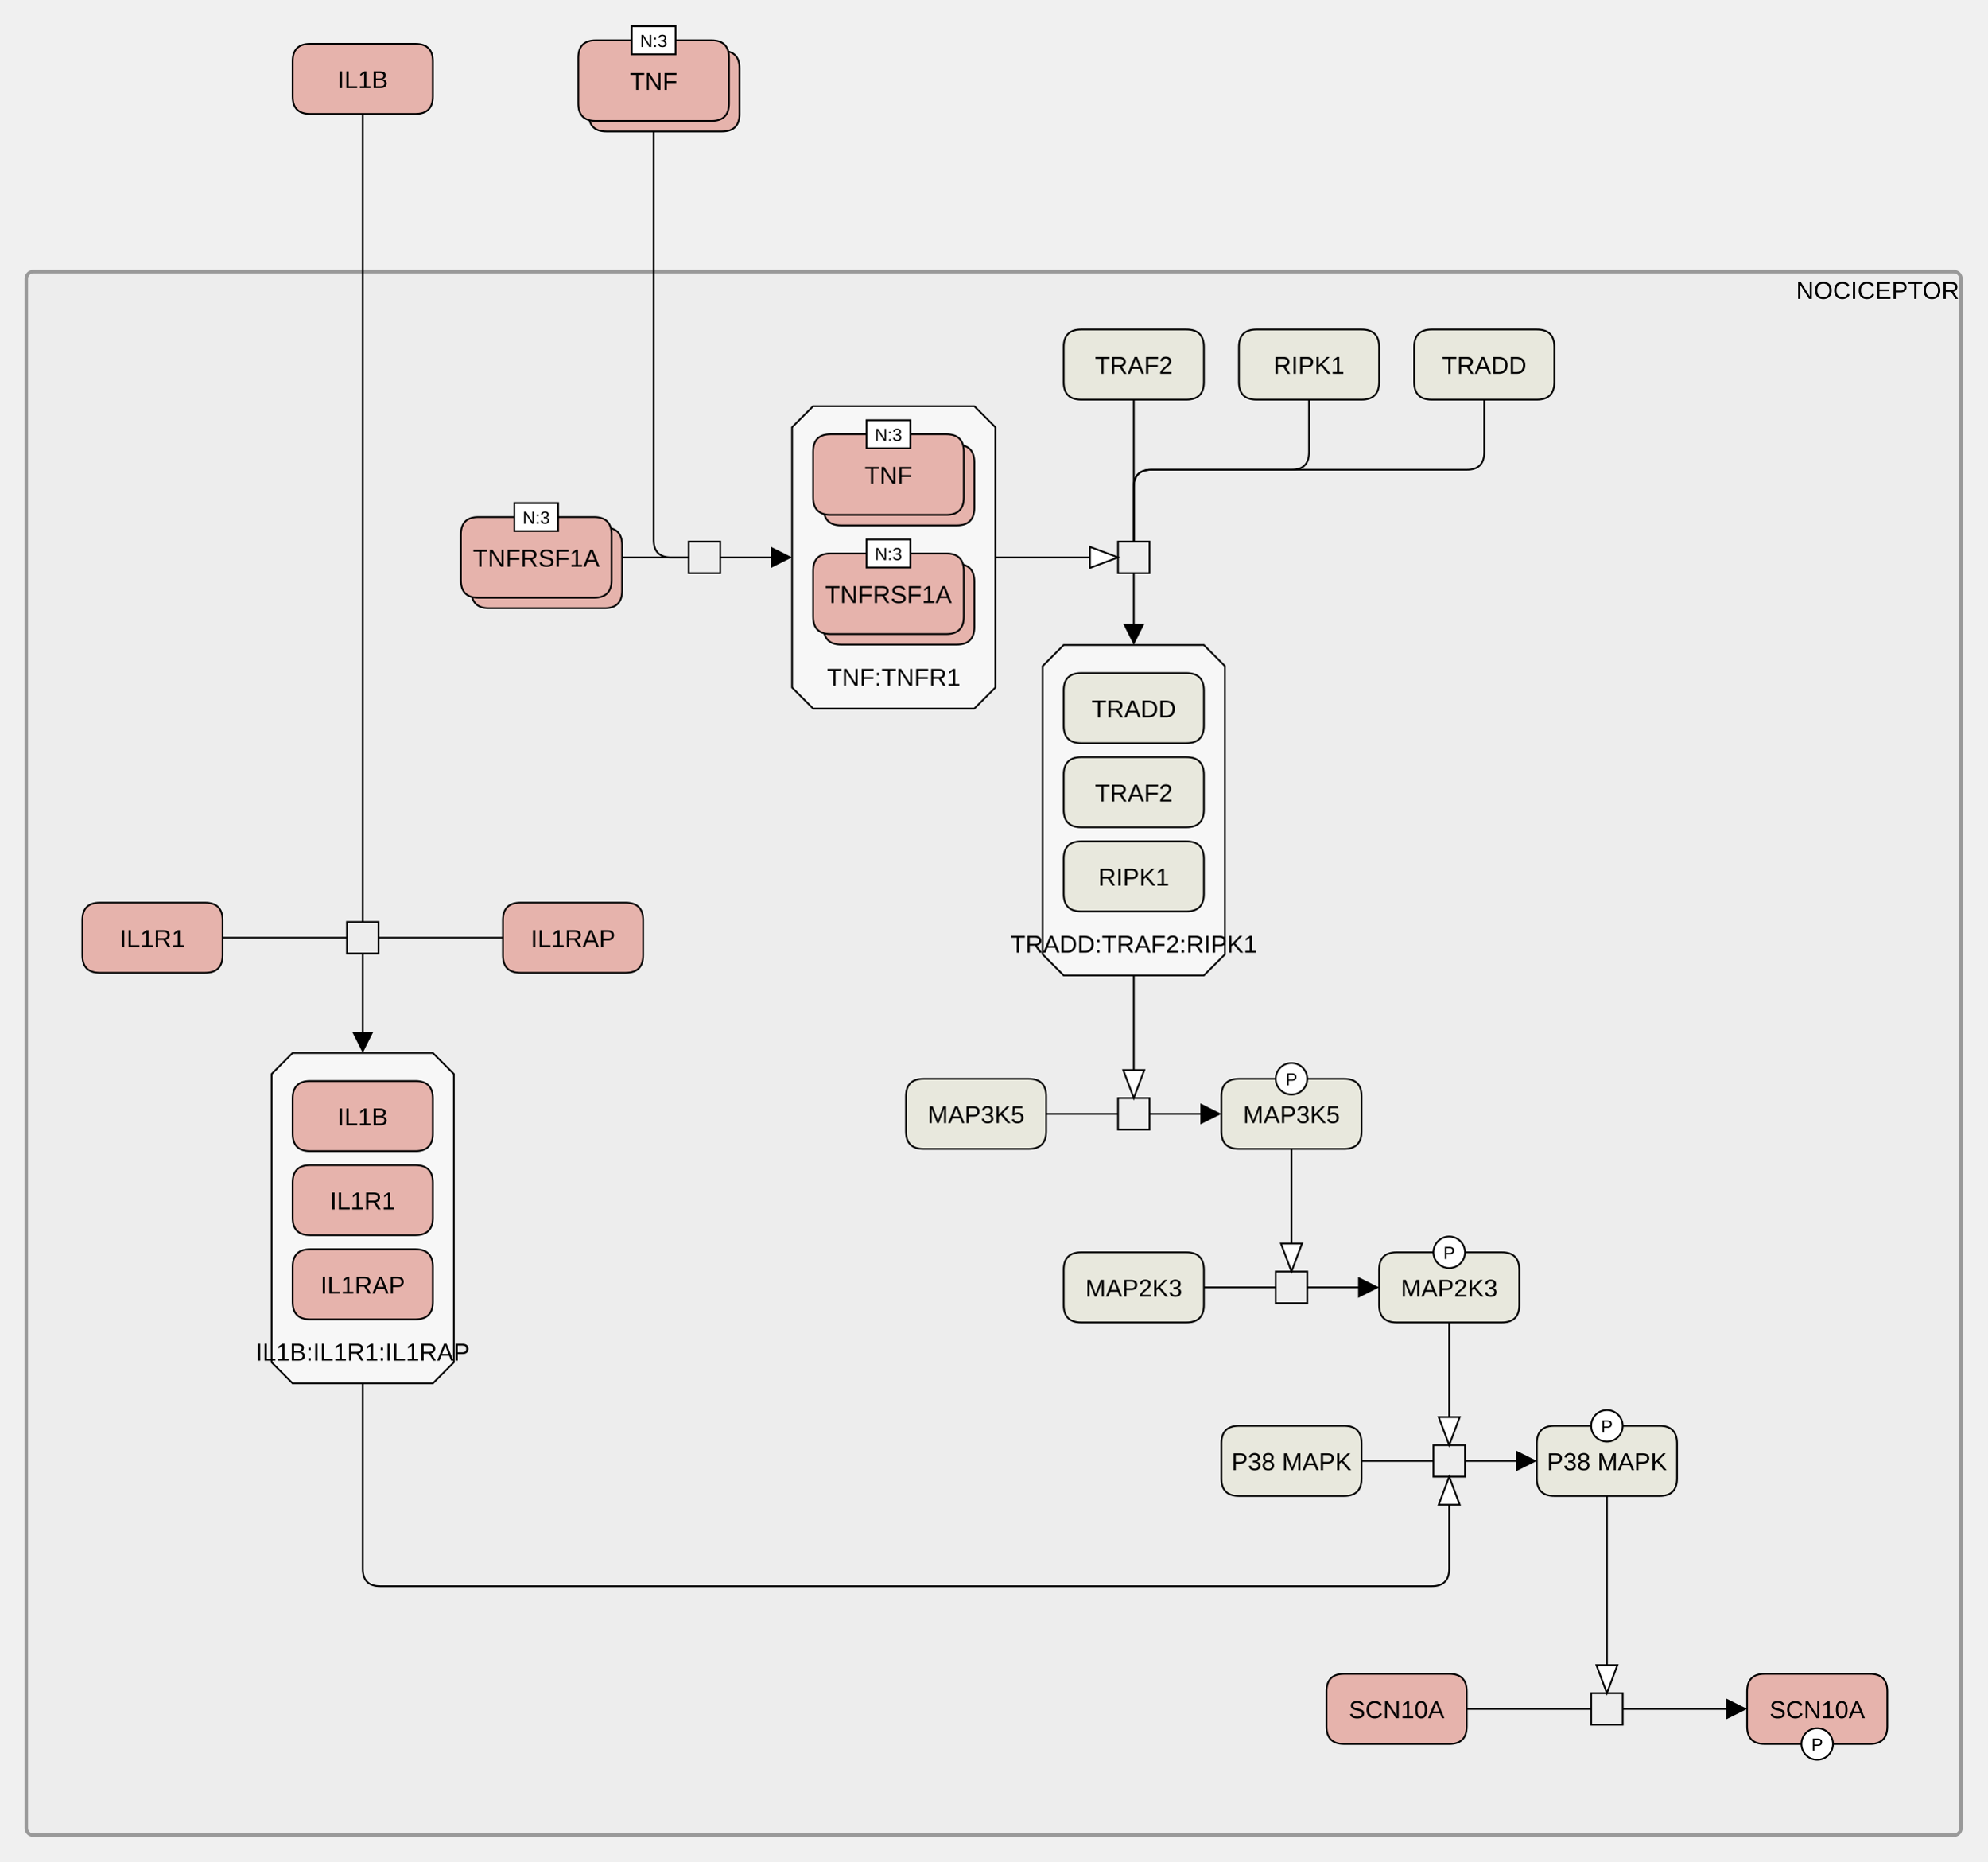
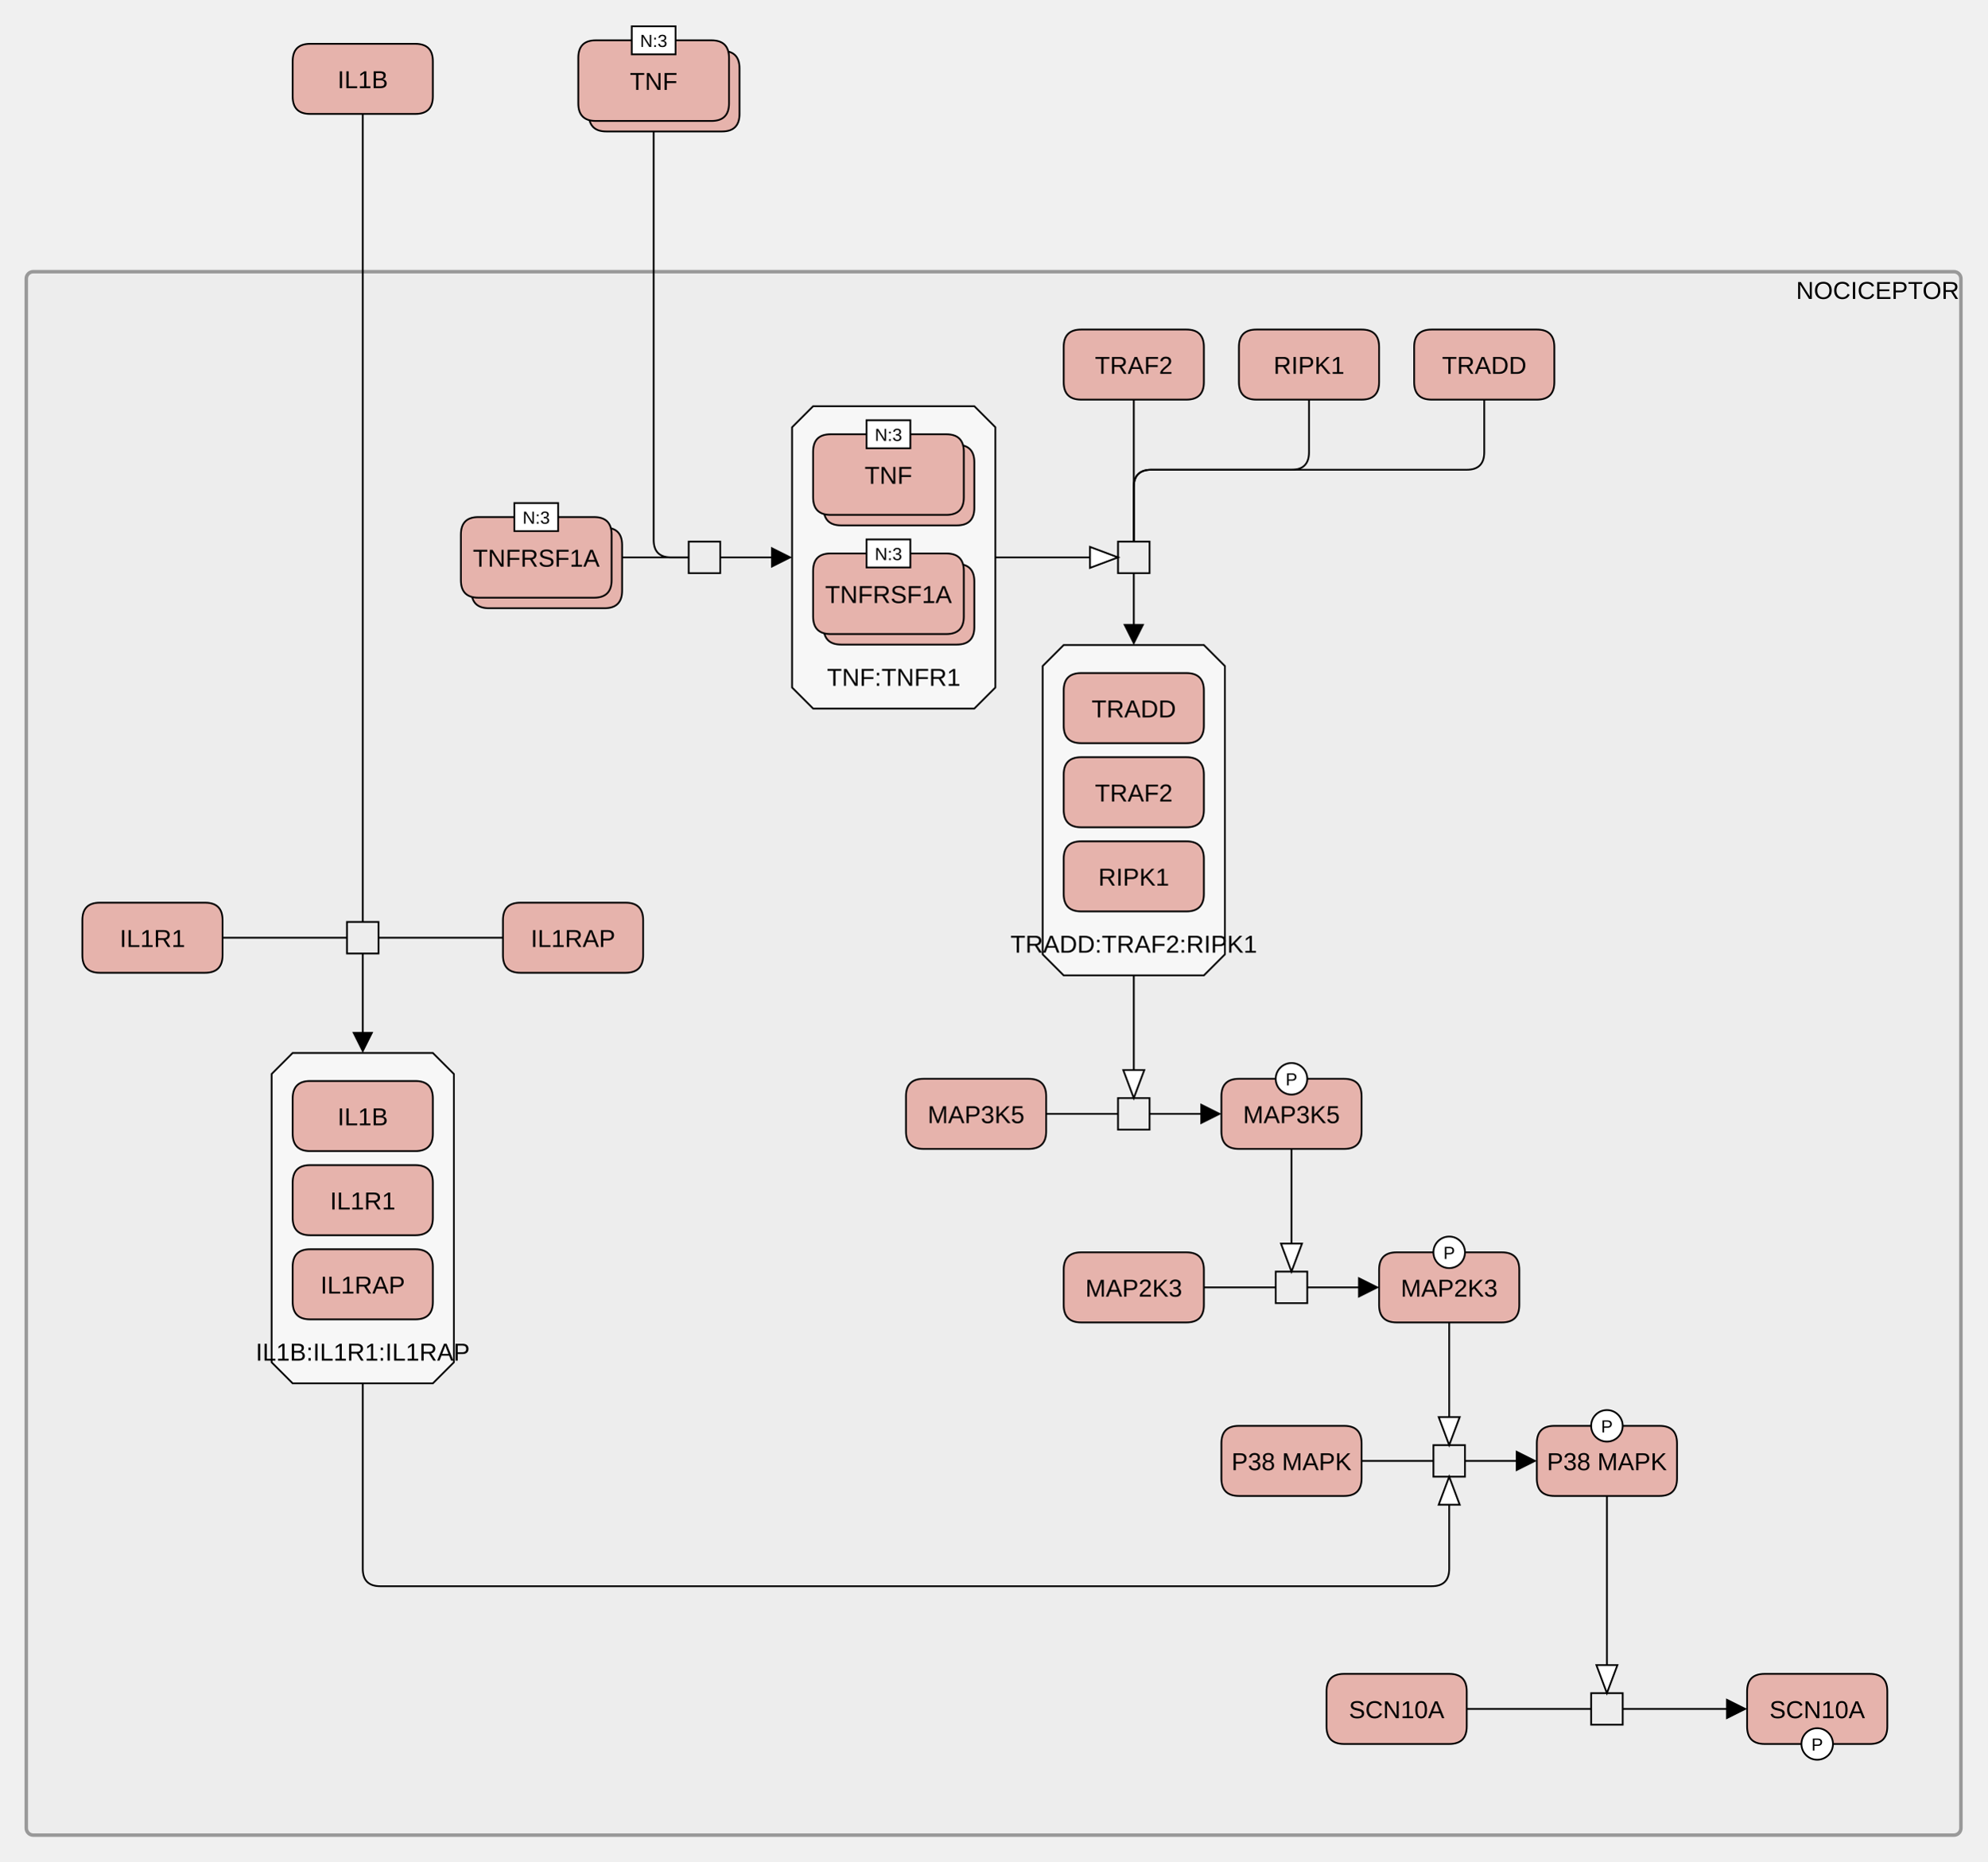
<svg xmlns="http://www.w3.org/2000/svg" width="1134" height="1062" viewBox="0 0 1134 1062" stroke-linecap="butt" stroke-miterlimit="10">
  <g transform="translate(-25,-25)">
    <path d="M40 184 C40 181.791 41.791 180 44 180 L1140 180 C1142.209 180 1144 181.791 1144 184 L1144 1068 C1144 1070.209 1142.209 1072 1140 1072 L44 1072 C41.791 1072 40 1070.209 40 1068 Z" fill="#999999" fill-opacity="0.031" stroke="none" />
    <path d="M40 184 C40 181.791 41.791 180 44 180 L1140 180 C1142.209 180 1144 181.791 1144 184 L1144 1068 C1144 1070.209 1142.209 1072 1140 1072 L44 1072 C41.791 1072 40 1070.209 40 1068 Z" fill="none" stroke="#999999" stroke-width="2" />
    <text x="1096.5" y="195.541" text-anchor="middle" font-family="'Dialog', Arial, Helvetica, sans-serif" font-size="14" fill="#000000" stroke="none" xml:space="preserve">NOCICEPTOR</text>
    <path d="M489 256.75 L581 256.75 L593 268.75 L593 417.25 L581 429.25 L489 429.25 L477 417.25 L477 268.75 Z" fill="#F7F7F7" stroke="none" />
    <path d="M489 256.75 L581 256.75 L593 268.75 L593 417.25 L581 429.25 L489 429.25 L477 417.25 L477 268.75 Z" fill="none" stroke="#000000" />
    <text x="535" y="416.291" text-anchor="middle" font-family="'Dialog', Arial, Helvetica, sans-serif" font-size="14" fill="#000000" stroke="none" xml:space="preserve">TNF:TNFR1</text>
    <path d="M495 288.75 Q495 278.75 505 278.75 L571 278.75 Q581 278.75 581 288.75 L581 314.75 Q581 324.75 571 324.75 L505 324.75 Q495 324.75 495 314.75 Z" fill="#E6B3AC" stroke="none" />
    <path d="M495 288.75 Q495 278.75 505 278.75 L571 278.75 Q581 278.75 581 288.75 L581 314.75 Q581 324.75 571 324.75 L505 324.75 Q495 324.75 495 314.75 Z" fill="none" stroke="#000000" />
    <path d="M489 282.75 Q489 272.75 499 272.75 L565 272.75 Q575 272.75 575 282.75 L575 308.75 Q575 318.75 565 318.75 L499 318.75 Q489 318.75 489 308.75 Z" fill="#E6B3AC" stroke="none" />
    <path d="M489 282.75 Q489 272.75 499 272.75 L565 272.75 Q575 272.75 575 282.75 L575 308.75 Q575 318.75 565 318.75 L499 318.75 Q489 318.75 489 308.75 Z" fill="none" stroke="#000000" />
    <text x="532" y="301.041" text-anchor="middle" font-family="'Dialog', Arial, Helvetica, sans-serif" font-size="14" fill="#000000" stroke="none" xml:space="preserve">TNF</text>
    <path d="M519.5 264.75 L544.5 264.75 L544.5 280.75 L519.5 280.75 Z" fill="#FFFFFF" stroke="none" />
    <path d="M519.5 264.75 L544.5 264.75 L544.5 280.75 L519.5 280.75 Z" fill="none" stroke="#000000" />
    <text x="532" y="276.529" text-anchor="middle" font-family="'Dialog', Arial, Helvetica, sans-serif" font-size="10" fill="#000000" stroke="none" xml:space="preserve">N:3</text>
    <path d="M495 356.75 Q495 346.75 505 346.75 L571 346.75 Q581 346.75 581 356.75 L581 382.75 Q581 392.75 571 392.75 L505 392.75 Q495 392.75 495 382.75 Z" fill="#E6B3AC" stroke="none" />
    <path d="M495 356.75 Q495 346.75 505 346.75 L571 346.75 Q581 346.75 581 356.75 L581 382.75 Q581 392.75 571 392.75 L505 392.75 Q495 392.75 495 382.75 Z" fill="none" stroke="#000000" />
    <path d="M489 350.75 Q489 340.75 499 340.75 L565 340.75 Q575 340.75 575 350.75 L575 376.75 Q575 386.75 565 386.75 L499 386.75 Q489 386.75 489 376.75 Z" fill="#E6B3AC" stroke="none" />
    <path d="M489 350.75 Q489 340.75 499 340.75 L565 340.75 Q575 340.75 575 350.75 L575 376.75 Q575 386.75 565 386.75 L499 386.75 Q489 386.75 489 376.75 Z" fill="none" stroke="#000000" />
    <text x="532" y="369.041" text-anchor="middle" font-family="'Dialog', Arial, Helvetica, sans-serif" font-size="14" fill="#000000" stroke="none" xml:space="preserve">TNFRSF1A</text>
    <path d="M519.5 332.75 L544.5 332.75 L544.5 348.75 L519.5 348.75 Z" fill="#FFFFFF" stroke="none" />
    <path d="M519.5 332.75 L544.5 332.75 L544.5 348.75 L519.5 348.75 Z" fill="none" stroke="#000000" />
    <text x="532" y="344.529" text-anchor="middle" font-family="'Dialog', Arial, Helvetica, sans-serif" font-size="10" fill="#000000" stroke="none" xml:space="preserve">N:3</text>
    <path d="M632 393 L712 393 L724 405 L724 569.5 L712 581.5 L632 581.5 L620 569.5 L620 405 Z" fill="#F7F7F7" stroke="none" />
    <path d="M632 393 L712 393 L724 405 L724 569.5 L712 581.5 L632 581.5 L620 569.5 L620 405 Z" fill="none" stroke="#000000" />
    <text x="672" y="568.541" text-anchor="middle" font-family="'Dialog', Arial, Helvetica, sans-serif" font-size="14" fill="#000000" stroke="none" xml:space="preserve">TRADD:TRAF2:RIPK1</text>
-     <path d="M632 515 Q632 505 642 505 L702 505 Q712 505 712 515 L712 535 Q712 545 702 545 L642 545 Q632 545 632 535 Z" fill="#E8E8DD" stroke="none" />
+     <path d="M632 515 Q632 505 642 505 L702 505 Q712 505 712 515 L712 535 Q712 545 702 545 L642 545 Q632 545 632 535 Z" fill="#E6B3AC" stroke="none" />
    <path d="M632 515 Q632 505 642 505 L702 505 Q712 505 712 515 L712 535 Q712 545 702 545 L642 545 Q632 545 632 535 Z" fill="none" stroke="#000000" />
    <text x="672" y="530.291" text-anchor="middle" font-family="'Dialog', Arial, Helvetica, sans-serif" font-size="14" fill="#000000" stroke="none" xml:space="preserve">RIPK1</text>
-     <path d="M632 467 Q632 457 642 457 L702 457 Q712 457 712 467 L712 487 Q712 497 702 497 L642 497 Q632 497 632 487 Z" fill="#E8E8DD" stroke="none" />
+     <path d="M632 467 Q632 457 642 457 L702 457 Q712 457 712 467 L712 487 Q712 497 702 497 L642 497 Q632 497 632 487 Z" fill="#E6B3AC" stroke="none" />
    <path d="M632 467 Q632 457 642 457 L702 457 Q712 457 712 467 L712 487 Q712 497 702 497 L642 497 Q632 497 632 487 Z" fill="none" stroke="#000000" />
    <text x="672" y="482.291" text-anchor="middle" font-family="'Dialog', Arial, Helvetica, sans-serif" font-size="14" fill="#000000" stroke="none" xml:space="preserve">TRAF2</text>
-     <path d="M632 419 Q632 409 642 409 L702 409 Q712 409 712 419 L712 439 Q712 449 702 449 L642 449 Q632 449 632 439 Z" fill="#E8E8DD" stroke="none" />
+     <path d="M632 419 Q632 409 642 409 L702 409 Q712 409 712 419 L712 439 Q712 449 702 449 L642 449 Q632 449 632 439 Z" fill="#E6B3AC" stroke="none" />
    <path d="M632 419 Q632 409 642 409 L702 409 Q712 409 712 419 L712 439 Q712 449 702 449 L642 449 Q632 449 632 439 Z" fill="none" stroke="#000000" />
    <text x="672" y="434.291" text-anchor="middle" font-family="'Dialog', Arial, Helvetica, sans-serif" font-size="14" fill="#000000" stroke="none" xml:space="preserve">TRADD</text>
    <path d="M294 336 Q294 326 304 326 L370 326 Q380 326 380 336 L380 362 Q380 372 370 372 L304 372 Q294 372 294 362 Z" fill="#E6B3AC" stroke="none" />
    <path d="M294 336 Q294 326 304 326 L370 326 Q380 326 380 336 L380 362 Q380 372 370 372 L304 372 Q294 372 294 362 Z" fill="none" stroke="#000000" />
    <path d="M288 330 Q288 320 298 320 L364 320 Q374 320 374 330 L374 356 Q374 366 364 366 L298 366 Q288 366 288 356 Z" fill="#E6B3AC" stroke="none" />
    <path d="M288 330 Q288 320 298 320 L364 320 Q374 320 374 330 L374 356 Q374 366 364 366 L298 366 Q288 366 288 356 Z" fill="none" stroke="#000000" />
    <text x="331" y="348.291" text-anchor="middle" font-family="'Dialog', Arial, Helvetica, sans-serif" font-size="14" fill="#000000" stroke="none" xml:space="preserve">TNFRSF1A</text>
    <path d="M318.5 312 L343.5 312 L343.5 328 L318.5 328 Z" fill="#FFFFFF" stroke="none" />
    <path d="M318.5 312 L343.5 312 L343.5 328 L318.5 328 Z" fill="none" stroke="#000000" />
    <text x="331" y="323.779" text-anchor="middle" font-family="'Dialog', Arial, Helvetica, sans-serif" font-size="10" fill="#000000" stroke="none" xml:space="preserve">N:3</text>
-     <path d="M732 223 Q732 213 742 213 L802 213 Q812 213 812 223 L812 243 Q812 253 802 253 L742 253 Q732 253 732 243 Z" fill="#E8E8DD" stroke="none" />
+     <path d="M732 223 Q732 213 742 213 L802 213 Q812 213 812 223 L812 243 Q812 253 802 253 L742 253 Q732 253 732 243 Z" fill="#E6B3AC" stroke="none" />
    <path d="M732 223 Q732 213 742 213 L802 213 Q812 213 812 223 L812 243 Q812 253 802 253 L742 253 Q732 253 732 243 Z" fill="none" stroke="#000000" />
    <text x="772" y="238.291" text-anchor="middle" font-family="'Dialog', Arial, Helvetica, sans-serif" font-size="14" fill="#000000" stroke="none" xml:space="preserve">RIPK1</text>
-     <path d="M632 223 Q632 213 642 213 L702 213 Q712 213 712 223 L712 243 Q712 253 702 253 L642 253 Q632 253 632 243 Z" fill="#E8E8DD" stroke="none" />
+     <path d="M632 223 Q632 213 642 213 L702 213 Q712 213 712 223 L712 243 Q712 253 702 253 L642 253 Q632 253 632 243 Z" fill="#E6B3AC" stroke="none" />
    <path d="M632 223 Q632 213 642 213 L702 213 Q712 213 712 223 L712 243 Q712 253 702 253 L642 253 Q632 253 632 243 Z" fill="none" stroke="#000000" />
    <text x="672" y="238.291" text-anchor="middle" font-family="'Dialog', Arial, Helvetica, sans-serif" font-size="14" fill="#000000" stroke="none" xml:space="preserve">TRAF2</text>
-     <path d="M832 223 Q832 213 842 213 L902 213 Q912 213 912 223 L912 243 Q912 253 902 253 L842 253 Q832 253 832 243 Z" fill="#E8E8DD" stroke="none" />
+     <path d="M832 223 Q832 213 842 213 L902 213 Q912 213 912 223 L912 243 Q912 253 902 253 L842 253 Q832 253 832 243 Z" fill="#E6B3AC" stroke="none" />
    <path d="M832 223 Q832 213 842 213 L902 213 Q912 213 912 223 L912 243 Q912 253 902 253 L842 253 Q832 253 832 243 Z" fill="none" stroke="#000000" />
    <text x="872" y="238.291" text-anchor="middle" font-family="'Dialog', Arial, Helvetica, sans-serif" font-size="14" fill="#000000" stroke="none" xml:space="preserve">TRADD</text>
-     <path d="M542 650.5 Q542 640.5 552 640.5 L612 640.5 Q622 640.5 622 650.5 L622 670.5 Q622 680.5 612 680.5 L552 680.5 Q542 680.5 542 670.5 Z" fill="#E8E8DD" stroke="none" />
+     <path d="M542 650.5 Q542 640.5 552 640.5 L612 640.5 Q622 640.5 622 650.5 L622 670.5 Q622 680.5 612 680.5 L552 680.5 Q542 680.5 542 670.5 Z" fill="#E6B3AC" stroke="none" />
    <path d="M542 650.5 Q542 640.5 552 640.5 L612 640.5 Q622 640.5 622 650.5 L622 670.5 Q622 680.5 612 680.5 L552 680.5 Q542 680.5 542 670.5 Z" fill="none" stroke="#000000" />
    <text x="582" y="665.791" text-anchor="middle" font-family="'Dialog', Arial, Helvetica, sans-serif" font-size="14" fill="#000000" stroke="none" xml:space="preserve">MAP3K5</text>
-     <path d="M722 650.5 Q722 640.5 732 640.5 L792 640.5 Q802 640.5 802 650.5 L802 670.5 Q802 680.5 792 680.5 L732 680.5 Q722 680.5 722 670.5 Z" fill="#E8E8DD" stroke="none" />
+     <path d="M722 650.5 Q722 640.5 732 640.5 L792 640.5 Q802 640.5 802 650.5 L802 670.5 Q802 680.5 792 680.5 L732 680.5 Q722 680.5 722 670.5 Z" fill="#E6B3AC" stroke="none" />
    <path d="M722 650.5 Q722 640.5 732 640.5 L792 640.5 Q802 640.5 802 650.5 L802 670.5 Q802 680.5 792 680.5 L732 680.5 Q722 680.5 722 670.5 Z" fill="none" stroke="#000000" />
    <text x="762" y="665.791" text-anchor="middle" font-family="'Dialog', Arial, Helvetica, sans-serif" font-size="14" fill="#000000" stroke="none" xml:space="preserve">MAP3K5</text>
    <path d="M753 640.5 C753 635.529 757.029 631.5 762 631.5 L762 631.5 C766.971 631.5 771 635.529 771 640.5 L771 640.5 C771 645.471 766.971 649.5 762 649.5 L762 649.5 C757.029 649.5 753 645.471 753 640.5 Z" fill="#FFFFFF" stroke="none" />
    <path d="M753 640.5 C753 635.529 757.029 631.5 762 631.5 L762 631.5 C766.971 631.5 771 635.529 771 640.5 L771 640.5 C771 645.471 766.971 649.5 762 649.5 L762 649.5 C757.029 649.5 753 645.471 753 640.5 Z" fill="none" stroke="#000000" />
    <text x="762" y="644.279" text-anchor="middle" font-family="'Dialog', Arial, Helvetica, sans-serif" font-size="10" fill="#000000" stroke="none" xml:space="preserve">P</text>
-     <path d="M632 749.5 Q632 739.5 642 739.5 L702 739.5 Q712 739.5 712 749.5 L712 769.5 Q712 779.5 702 779.5 L642 779.5 Q632 779.5 632 769.5 Z" fill="#E8E8DD" stroke="none" />
+     <path d="M632 749.5 Q632 739.5 642 739.5 L702 739.5 Q712 739.5 712 749.5 L712 769.5 Q712 779.5 702 779.5 L642 779.5 Q632 779.5 632 769.5 Z" fill="#E6B3AC" stroke="none" />
    <path d="M632 749.5 Q632 739.5 642 739.5 L702 739.5 Q712 739.5 712 749.5 L712 769.5 Q712 779.5 702 779.5 L642 779.5 Q632 779.5 632 769.5 Z" fill="none" stroke="#000000" />
    <text x="672" y="764.791" text-anchor="middle" font-family="'Dialog', Arial, Helvetica, sans-serif" font-size="14" fill="#000000" stroke="none" xml:space="preserve">MAP2K3</text>
-     <path d="M812 749.5 Q812 739.5 822 739.5 L882 739.5 Q892 739.5 892 749.5 L892 769.5 Q892 779.5 882 779.5 L822 779.5 Q812 779.5 812 769.5 Z" fill="#E8E8DD" stroke="none" />
+     <path d="M812 749.5 Q812 739.5 822 739.5 L882 739.5 Q892 739.5 892 749.5 L892 769.5 Q892 779.5 882 779.5 L822 779.5 Q812 779.5 812 769.5 Z" fill="#E6B3AC" stroke="none" />
    <path d="M812 749.5 Q812 739.5 822 739.5 L882 739.5 Q892 739.5 892 749.5 L892 769.5 Q892 779.5 882 779.5 L822 779.5 Q812 779.5 812 769.5 Z" fill="none" stroke="#000000" />
    <text x="852" y="764.791" text-anchor="middle" font-family="'Dialog', Arial, Helvetica, sans-serif" font-size="14" fill="#000000" stroke="none" xml:space="preserve">MAP2K3</text>
    <path d="M843 739.5 C843 734.529 847.029 730.5 852 730.5 L852 730.5 C856.971 730.5 861 734.529 861 739.5 L861 739.5 C861 744.471 856.971 748.5 852 748.5 L852 748.5 C847.029 748.5 843 744.471 843 739.5 Z" fill="#FFFFFF" stroke="none" />
    <path d="M843 739.5 C843 734.529 847.029 730.5 852 730.5 L852 730.5 C856.971 730.5 861 734.529 861 739.5 L861 739.5 C861 744.471 856.971 748.5 852 748.5 L852 748.5 C847.029 748.5 843 744.471 843 739.5 Z" fill="none" stroke="#000000" />
    <text x="852" y="743.279" text-anchor="middle" font-family="'Dialog', Arial, Helvetica, sans-serif" font-size="10" fill="#000000" stroke="none" xml:space="preserve">P</text>
-     <path d="M722 848.5 Q722 838.5 732 838.5 L792 838.5 Q802 838.5 802 848.5 L802 868.5 Q802 878.5 792 878.5 L732 878.5 Q722 878.5 722 868.5 Z" fill="#E8E8DD" stroke="none" />
+     <path d="M722 848.5 Q722 838.5 732 838.5 L792 838.5 Q802 838.5 802 848.5 L802 868.5 Q802 878.5 792 878.5 L732 878.5 Q722 878.5 722 868.5 Z" fill="#E6B3AC" stroke="none" />
    <path d="M722 848.5 Q722 838.5 732 838.5 L792 838.5 Q802 838.5 802 848.5 L802 868.5 Q802 878.5 792 878.5 L732 878.5 Q722 878.5 722 868.5 Z" fill="none" stroke="#000000" />
    <text x="762" y="863.791" text-anchor="middle" font-family="'Dialog', Arial, Helvetica, sans-serif" font-size="14" fill="#000000" stroke="none" xml:space="preserve">P38 MAPK</text>
-     <path d="M902 848.5 Q902 838.5 912 838.5 L972 838.5 Q982 838.5 982 848.5 L982 868.5 Q982 878.5 972 878.5 L912 878.5 Q902 878.5 902 868.5 Z" fill="#E8E8DD" stroke="none" />
+     <path d="M902 848.5 Q902 838.5 912 838.5 L972 838.5 Q982 838.5 982 848.5 L982 868.5 Q982 878.5 972 878.5 L912 878.5 Q902 878.5 902 868.5 Z" fill="#E6B3AC" stroke="none" />
    <path d="M902 848.5 Q902 838.5 912 838.5 L972 838.5 Q982 838.5 982 848.5 L982 868.5 Q982 878.5 972 878.5 L912 878.5 Q902 878.5 902 868.5 Z" fill="none" stroke="#000000" />
    <text x="942" y="863.791" text-anchor="middle" font-family="'Dialog', Arial, Helvetica, sans-serif" font-size="14" fill="#000000" stroke="none" xml:space="preserve">P38 MAPK</text>
    <path d="M933 838.5 C933 833.529 937.029 829.5 942 829.5 L942 829.5 C946.971 829.5 951 833.529 951 838.5 L951 838.5 C951 843.471 946.971 847.5 942 847.5 L942 847.5 C937.029 847.5 933 843.471 933 838.5 Z" fill="#FFFFFF" stroke="none" />
    <path d="M933 838.5 C933 833.529 937.029 829.5 942 829.5 L942 829.5 C946.971 829.5 951 833.529 951 838.5 L951 838.5 C951 843.471 946.971 847.5 942 847.5 L942 847.5 C937.029 847.5 933 843.471 933 838.5 Z" fill="none" stroke="#000000" />
    <text x="942" y="842.279" text-anchor="middle" font-family="'Dialog', Arial, Helvetica, sans-serif" font-size="10" fill="#000000" stroke="none" xml:space="preserve">P</text>
    <path d="M418 334 L436 334 L436 352 L418 352 Z" fill="none" stroke="#000000" />
    <path d="M663 334 L681 334 L681 352 L663 352 Z" fill="none" stroke="#000000" />
    <path d="M663 651.5 L681 651.5 L681 669.5 L663 669.5 Z" fill="none" stroke="#000000" />
    <path d="M753 750.5 L771 750.5 L771 768.5 L753 768.5 Z" fill="none" stroke="#000000" />
    <path d="M843 849.5 L861 849.5 L861 867.5 L843 867.5 Z" fill="none" stroke="#000000" />
    <path d="M72 550 Q72 540 82 540 L142 540 Q152 540 152 550 L152 570 Q152 580 142 580 L82 580 Q72 580 72 570 Z" fill="#E6B3AC" stroke="none" />
    <path d="M72 550 Q72 540 82 540 L142 540 Q152 540 152 550 L152 570 Q152 580 142 580 L82 580 Q72 580 72 570 Z" fill="none" stroke="#000000" />
    <text x="112" y="565.291" text-anchor="middle" font-family="'Dialog', Arial, Helvetica, sans-serif" font-size="14" fill="#000000" stroke="none" xml:space="preserve">IL1R1</text>
    <path d="M223 551 L241 551 L241 569 L223 569 Z" fill="none" stroke="#000000" />
    <path d="M312 550 Q312 540 322 540 L382 540 Q392 540 392 550 L392 570 Q392 580 382 580 L322 580 Q312 580 312 570 Z" fill="#E6B3AC" stroke="none" />
    <path d="M312 550 Q312 540 322 540 L382 540 Q392 540 392 550 L392 570 Q392 580 382 580 L322 580 Q312 580 312 570 Z" fill="none" stroke="#000000" />
    <text x="352" y="565.291" text-anchor="middle" font-family="'Dialog', Arial, Helvetica, sans-serif" font-size="14" fill="#000000" stroke="none" xml:space="preserve">IL1RAP</text>
    <path d="M192 625.75 L272 625.75 L284 637.75 L284 802.25 L272 814.25 L192 814.25 L180 802.25 L180 637.75 Z" fill="#F7F7F7" stroke="none" />
    <path d="M192 625.75 L272 625.75 L284 637.75 L284 802.25 L272 814.25 L192 814.25 L180 802.25 L180 637.75 Z" fill="none" stroke="#000000" />
    <text x="232" y="801.291" text-anchor="middle" font-family="'Dialog', Arial, Helvetica, sans-serif" font-size="14" fill="#000000" stroke="none" xml:space="preserve">IL1B:IL1R1:IL1RAP</text>
    <path d="M192 651.75 Q192 641.75 202 641.75 L262 641.75 Q272 641.75 272 651.75 L272 671.75 Q272 681.75 262 681.75 L202 681.75 Q192 681.75 192 671.75 Z" fill="#E6B3AC" stroke="none" />
    <path d="M192 651.75 Q192 641.75 202 641.75 L262 641.75 Q272 641.75 272 651.75 L272 671.75 Q272 681.75 262 681.75 L202 681.75 Q192 681.75 192 671.75 Z" fill="none" stroke="#000000" />
    <text x="232" y="667.041" text-anchor="middle" font-family="'Dialog', Arial, Helvetica, sans-serif" font-size="14" fill="#000000" stroke="none" xml:space="preserve">IL1B</text>
    <path d="M192 699.75 Q192 689.75 202 689.75 L262 689.75 Q272 689.75 272 699.75 L272 719.75 Q272 729.75 262 729.75 L202 729.75 Q192 729.75 192 719.75 Z" fill="#E6B3AC" stroke="none" />
    <path d="M192 699.75 Q192 689.75 202 689.75 L262 689.75 Q272 689.75 272 699.75 L272 719.75 Q272 729.75 262 729.75 L202 729.75 Q192 729.75 192 719.75 Z" fill="none" stroke="#000000" />
    <text x="232" y="715.041" text-anchor="middle" font-family="'Dialog', Arial, Helvetica, sans-serif" font-size="14" fill="#000000" stroke="none" xml:space="preserve">IL1R1</text>
    <path d="M192 747.75 Q192 737.75 202 737.75 L262 737.75 Q272 737.75 272 747.75 L272 767.75 Q272 777.75 262 777.75 L202 777.75 Q192 777.75 192 767.75 Z" fill="#E6B3AC" stroke="none" />
    <path d="M192 747.75 Q192 737.75 202 737.75 L262 737.75 Q272 737.75 272 747.75 L272 767.75 Q272 777.75 262 777.75 L202 777.75 Q192 777.75 192 767.75 Z" fill="none" stroke="#000000" />
    <text x="232" y="763.041" text-anchor="middle" font-family="'Dialog', Arial, Helvetica, sans-serif" font-size="14" fill="#000000" stroke="none" xml:space="preserve">IL1RAP</text>
    <path d="M782 990 Q782 980 792 980 L852 980 Q862 980 862 990 L862 1010 Q862 1020 852 1020 L792 1020 Q782 1020 782 1010 Z" fill="#E6B3AC" stroke="none" />
    <path d="M782 990 Q782 980 792 980 L852 980 Q862 980 862 990 L862 1010 Q862 1020 852 1020 L792 1020 Q782 1020 782 1010 Z" fill="none" stroke="#000000" />
    <text x="822" y="1005.291" text-anchor="middle" font-family="'Dialog', Arial, Helvetica, sans-serif" font-size="14" fill="#000000" stroke="none" xml:space="preserve">SCN10A</text>
    <path d="M933 991 L951 991 L951 1009 L933 1009 Z" fill="none" stroke="#000000" />
    <path d="M1022 990 Q1022 980 1032 980 L1092 980 Q1102 980 1102 990 L1102 1010 Q1102 1020 1092 1020 L1032 1020 Q1022 1020 1022 1010 Z" fill="#E6B3AC" stroke="none" />
    <path d="M1022 990 Q1022 980 1032 980 L1092 980 Q1102 980 1102 990 L1102 1010 Q1102 1020 1092 1020 L1032 1020 Q1022 1020 1022 1010 Z" fill="none" stroke="#000000" />
    <text x="1062" y="1005.291" text-anchor="middle" font-family="'Dialog', Arial, Helvetica, sans-serif" font-size="14" fill="#000000" stroke="none" xml:space="preserve">SCN10A</text>
    <path d="M1053 1020 C1053 1015.029 1057.029 1011 1062 1011 L1062 1011 C1066.971 1011 1071 1015.029 1071 1020 L1071 1020 C1071 1024.971 1066.971 1029 1062 1029 L1062 1029 C1057.029 1029 1053 1024.971 1053 1020 Z" fill="#FFFFFF" stroke="none" />
    <path d="M1053 1020 C1053 1015.029 1057.029 1011 1062 1011 L1062 1011 C1066.971 1011 1071 1015.029 1071 1020 L1071 1020 C1071 1024.971 1066.971 1029 1062 1029 L1062 1029 C1057.029 1029 1053 1024.971 1053 1020 Z" fill="none" stroke="#000000" />
    <text x="1062" y="1023.779" text-anchor="middle" font-family="'Dialog', Arial, Helvetica, sans-serif" font-size="10" fill="#000000" stroke="none" xml:space="preserve">P</text>
    <path d="M361 64 Q361 54 371 54 L437 54 Q447 54 447 64 L447 90 Q447 100 437 100 L371 100 Q361 100 361 90 Z" fill="#E6B3AC" stroke="none" />
    <path d="M361 64 Q361 54 371 54 L437 54 Q447 54 447 64 L447 90 Q447 100 437 100 L371 100 Q361 100 361 90 Z" fill="none" stroke="#000000" />
    <path d="M355 58 Q355 48 365 48 L431 48 Q441 48 441 58 L441 84 Q441 94 431 94 L365 94 Q355 94 355 84 Z" fill="#E6B3AC" stroke="none" />
    <path d="M355 58 Q355 48 365 48 L431 48 Q441 48 441 58 L441 84 Q441 94 431 94 L365 94 Q355 94 355 84 Z" fill="none" stroke="#000000" />
    <text x="398" y="76.291" text-anchor="middle" font-family="'Dialog', Arial, Helvetica, sans-serif" font-size="14" fill="#000000" stroke="none" xml:space="preserve">TNF</text>
    <path d="M385.5 40 L410.5 40 L410.5 56 L385.5 56 Z" fill="#FFFFFF" stroke="none" />
    <path d="M385.5 40 L410.5 40 L410.5 56 L385.5 56 Z" fill="none" stroke="#000000" />
    <text x="398" y="51.779" text-anchor="middle" font-family="'Dialog', Arial, Helvetica, sans-serif" font-size="10" fill="#000000" stroke="none" xml:space="preserve">N:3</text>
    <path d="M192 60 Q192 50 202 50 L262 50 Q272 50 272 60 L272 80 Q272 90 262 90 L202 90 Q192 90 192 80 Z" fill="#E6B3AC" stroke="none" />
    <path d="M192 60 Q192 50 202 50 L262 50 Q272 50 272 60 L272 80 Q272 90 262 90 L202 90 Q192 90 192 80 Z" fill="none" stroke="#000000" />
    <text x="232" y="75.291" text-anchor="middle" font-family="'Dialog', Arial, Helvetica, sans-serif" font-size="14" fill="#000000" stroke="none" xml:space="preserve">IL1B</text>
    <path d="M380 343 L418 343" fill="none" stroke="#000000" />
    <path d="M436 343 L466 343" fill="none" stroke="#000000" />
    <path d="M477 343 L465 349 L465 337 Z" fill="#000000" stroke="none" />
    <path d="M398 100 L398 333 Q398 343 408 343 L418 343" fill="none" stroke="#000000" />
    <path d="M672 253 L672 334" fill="none" stroke="#000000" />
    <path d="M672 352 L672 382" fill="none" stroke="#000000" />
    <path d="M672 393 L666 381 L678 381 Z" fill="#000000" stroke="none" />
    <path d="M772 253 L772 283 Q772 293 762 293 L682 293 Q672 293 672 303 L672 334" fill="none" stroke="#000000" />
    <path d="M872 253 L872 283 Q872 293 862 293 L682 293 Q672 293 672 303 L672 334" fill="none" stroke="#000000" />
    <path d="M593 343 L648 343" fill="none" stroke="#000000" />
    <path d="M663 343 L647 349 L647 337 Z" fill="white" stroke="#000000" />
    <path d="M622 660.5 L663 660.5" fill="none" stroke="#000000" />
    <path d="M681 660.5 L711 660.5" fill="none" stroke="#000000" />
    <path d="M722 660.5 L710 666.5 L710 654.5 Z" fill="#000000" stroke="none" />
    <path d="M672 581.5 L672 636.5" fill="none" stroke="#000000" />
    <path d="M672 651.5 L666 635.5 L678 635.5 Z" fill="white" stroke="#000000" />
    <path d="M712 759.5 L753 759.5" fill="none" stroke="#000000" />
    <path d="M771 759.5 L801 759.5" fill="none" stroke="#000000" />
    <path d="M812 759.5 L800 765.5 L800 753.5 Z" fill="#000000" stroke="none" />
    <path d="M762 680.5 L762 735.5" fill="none" stroke="#000000" />
    <path d="M762 750.5 L756 734.5 L768 734.5 Z" fill="white" stroke="#000000" />
    <path d="M802 858.5 L843 858.5" fill="none" stroke="#000000" />
    <path d="M861 858.5 L891 858.5" fill="none" stroke="#000000" />
    <path d="M902 858.5 L890 864.5 L890 852.5 Z" fill="#000000" stroke="none" />
    <path d="M852 779.5 L852 834.5" fill="none" stroke="#000000" />
    <path d="M852 849.5 L846 833.5 L858 833.5 Z" fill="white" stroke="#000000" />
    <path d="M232 90 L232 551" fill="none" stroke="#000000" />
    <path d="M152 560 L223 560" fill="none" stroke="#000000" />
    <path d="M312 560 L241 560" fill="none" stroke="#000000" />
    <path d="M232 569 L232 614.75" fill="none" stroke="#000000" />
    <path d="M232 625.75 L226 613.75 L238 613.75 Z" fill="#000000" stroke="none" />
    <path d="M232 814.25 L232 920 Q232 930 242 930 L842 930 Q852 930 852 920 L852 882.5" fill="none" stroke="#000000" />
    <path d="M852 867.5 L858 883.5 L846 883.5 Z" fill="white" stroke="#000000" />
    <path d="M862 1000 L933 1000" fill="none" stroke="#000000" />
    <path d="M951 1000 L1011 1000" fill="none" stroke="#000000" />
    <path d="M1022 1000 L1010 1006 L1010 994 Z" fill="#000000" stroke="none" />
    <path d="M942 878.5 L942 976" fill="none" stroke="#000000" />
    <path d="M942 991 L936 975 L948 975 Z" fill="white" stroke="#000000" />
  </g>
</svg>
